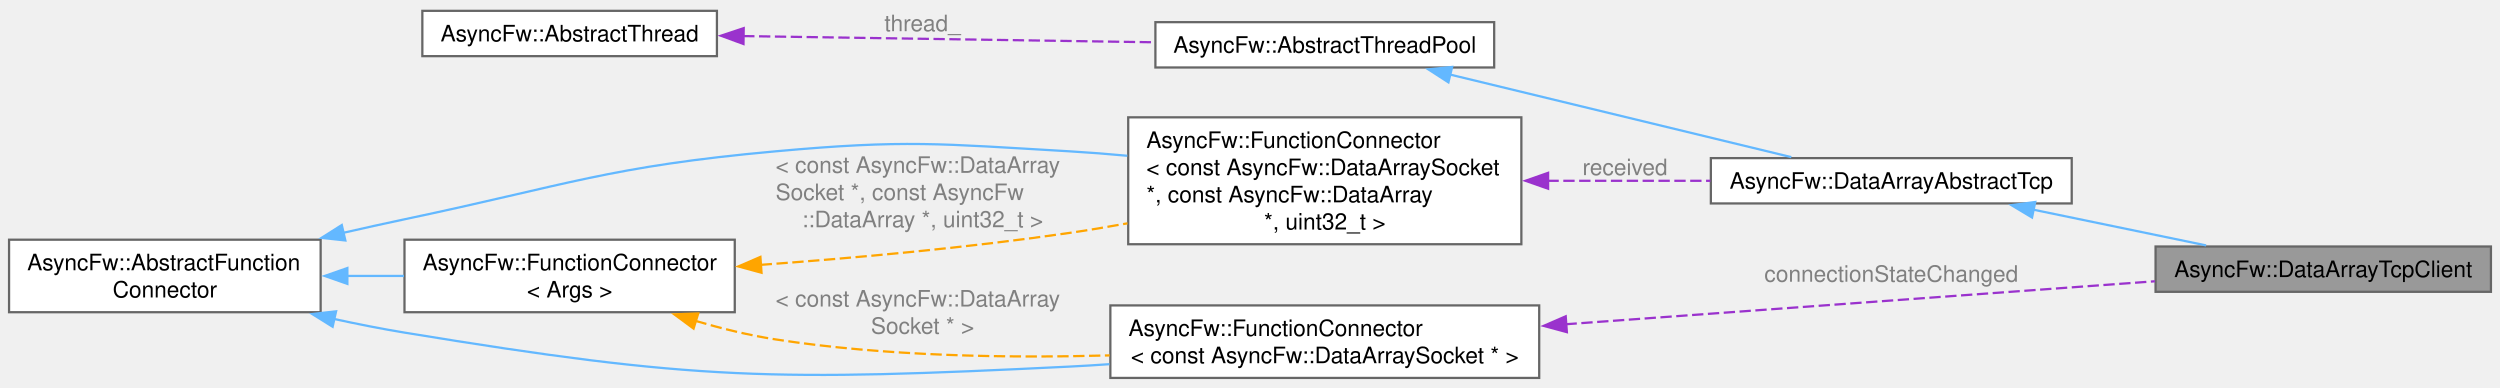
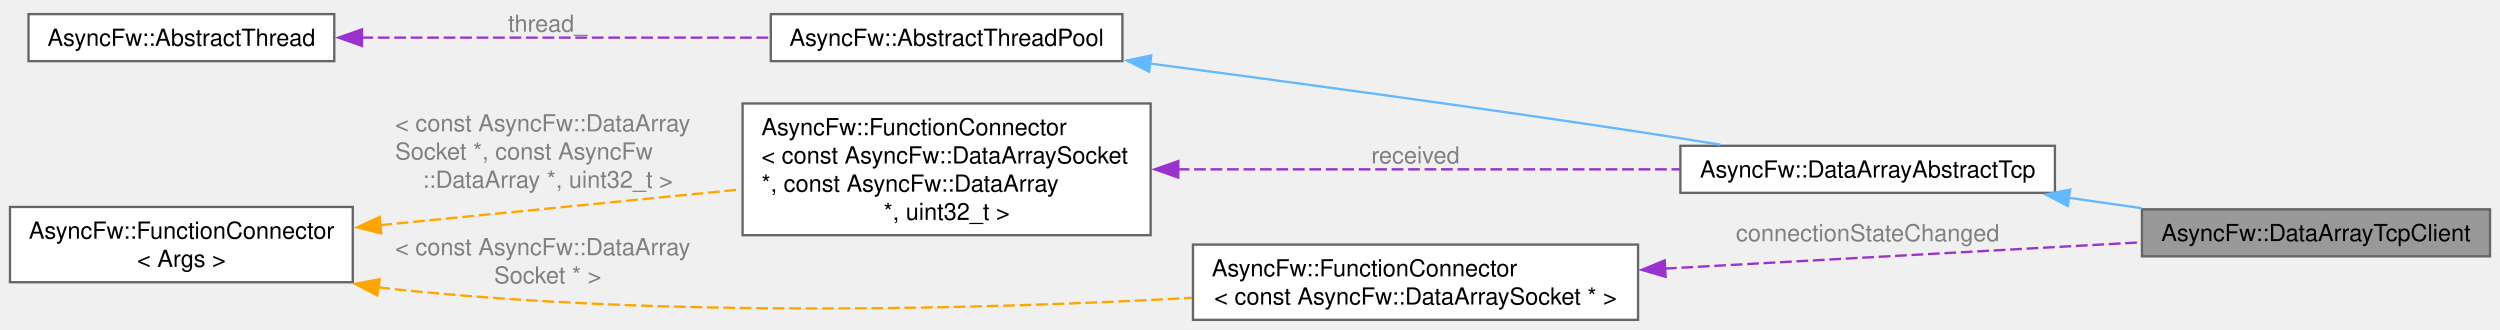
- <svg xmlns="http://www.w3.org/2000/svg" xmlns:xlink="http://www.w3.org/1999/xlink" width="1103pt" height="171pt" viewBox="0.00 0.00 1103.25 170.52">
-   <g id="graph0" class="graph" transform="scale(1 1) rotate(0) translate(4 166.52)">
+ <svg xmlns="http://www.w3.org/2000/svg" xmlns:xlink="http://www.w3.org/1999/xlink" width="1063pt" height="140pt" viewBox="0.00 0.00 1062.50 140.00">
+   <g id="graph0" class="graph" transform="scale(1 1) rotate(0) translate(4 136)">
    <g id="Node000001" class="node">
      <g id="a_Node000001">
        <a xlink:title="The DataArrayTcpClient class.">
-           <polygon fill="#999999" stroke="#666666" points="1095.25,-58 947.25,-58 947.25,-38 1095.25,-38 1095.25,-58" />
-           <text text-anchor="middle" x="1021.25" y="-44.5" font-family="Helvetica,sans-Serif" font-size="10.00">AsyncFw::DataArrayTcpClient</text>
+           <polygon fill="#999999" stroke="#666666" points="1054.5,-47 906.5,-47 906.5,-27 1054.5,-27 1054.5,-47" />
+           <text text-anchor="middle" x="980.5" y="-33.5" font-family="Helvetica,sans-Serif" font-size="10.00">AsyncFw::DataArrayTcpClient</text>
        </a>
      </g>
    </g>
    <g id="Node000002" class="node">
      <g id="a_Node000002">
        <a xlink:href="classAsyncFw_1_1DataArrayAbstractTcp.html" target="_top" xlink:title="The DataArrayAbstractTcp class.">
-           <polygon fill="white" stroke="#666666" points="910.25,-97 751,-97 751,-77 910.25,-77 910.25,-97" />
-           <text text-anchor="middle" x="830.62" y="-83.5" font-family="Helvetica,sans-Serif" font-size="10.00">AsyncFw::DataArrayAbstractTcp</text>
+           <polygon fill="white" stroke="#666666" points="869.5,-74 710.25,-74 710.25,-54 869.5,-54 869.5,-74" />
+           <text text-anchor="middle" x="789.88" y="-60.5" font-family="Helvetica,sans-Serif" font-size="10.00">AsyncFw::DataArrayAbstractTcp</text>
        </a>
      </g>
    </g>
    <g id="edge1_Node000001_Node000002" class="edge">
      <g id="a_edge1_Node000001_Node000002">
        <a xlink:title=" ">
-           <path fill="none" stroke="#63b8ff" d="M893.25,-74.26C917.96,-69.15 946.07,-63.34 969.56,-58.48" />
-           <polygon fill="#63b8ff" stroke="#63b8ff" points="892.74,-70.79 883.66,-76.24 894.16,-77.64 892.74,-70.79" />
+           <path fill="none" stroke="#63b8ff" d="M875.24,-51.92C885.62,-50.44 896.15,-48.93 906.34,-47.47" />
+           <polygon fill="#63b8ff" stroke="#63b8ff" points="874.97,-48.43 865.57,-53.31 875.97,-55.36 874.97,-48.43" />
        </a>
      </g>
    </g>
    <g id="Node000003" class="node">
      <g id="a_Node000003">
        <a xlink:href="classAsyncFw_1_1AbstractThreadPool.html" target="_top" xlink:title="Abstract base class for creating and managing thread pools.">
-           <polygon fill="white" stroke="#666666" points="655.38,-157 505.88,-157 505.88,-137 655.38,-137 655.38,-157" />
-           <text text-anchor="middle" x="580.62" y="-143.5" font-family="Helvetica,sans-Serif" font-size="10.00">AsyncFw::AbstractThreadPool</text>
+           <polygon fill="white" stroke="#666666" points="473,-130 323.5,-130 323.5,-110 473,-110 473,-130" />
+           <text text-anchor="middle" x="398.25" y="-116.5" font-family="Helvetica,sans-Serif" font-size="10.00">AsyncFw::AbstractThreadPool</text>
        </a>
      </g>
    </g>
    <g id="edge2_Node000002_Node000003" class="edge">
      <g id="a_edge2_Node000002_Node000003">
        <a xlink:title=" ">
-           <path fill="none" stroke="#63b8ff" d="M635.9,-133.87C681.13,-122.93 744.7,-107.55 786.51,-97.43" />
-           <polygon fill="#63b8ff" stroke="#63b8ff" points="635.19,-130.44 626.29,-136.19 636.84,-137.24 635.19,-130.44" />
+           <path fill="none" stroke="#63b8ff" d="M484.8,-108.97C543.28,-101.27 622.53,-90.53 692.25,-80 703.6,-78.29 715.68,-76.36 727.32,-74.46" />
+           <polygon fill="#63b8ff" stroke="#63b8ff" points="484.35,-105.5 474.89,-110.27 485.26,-112.44 484.35,-105.5" />
        </a>
      </g>
    </g>
    <g id="Node000004" class="node">
      <g id="a_Node000004">
        <a xlink:href="classAsyncFw_1_1AbstractThread.html" target="_top" xlink:title="The AbstractThread class provides the base functionality for thread management.">
-           <polygon fill="white" stroke="#666666" points="312.38,-162 182.38,-162 182.38,-142 312.38,-142 312.38,-162" />
-           <text text-anchor="middle" x="247.38" y="-148.5" font-family="Helvetica,sans-Serif" font-size="10.00">AsyncFw::AbstractThread</text>
+           <polygon fill="white" stroke="#666666" points="137.88,-130 7.88,-130 7.88,-110 137.88,-110 137.88,-130" />
+           <text text-anchor="middle" x="72.88" y="-116.5" font-family="Helvetica,sans-Serif" font-size="10.00">AsyncFw::AbstractThread</text>
        </a>
      </g>
    </g>
    <g id="edge3_Node000003_Node000004" class="edge">
      <g id="a_edge3_Node000003_Node000004">
        <a xlink:title=" ">
-           <path fill="none" stroke="#9a32cd" stroke-dasharray="5,2" d="M323.95,-150.86C378.34,-150.04 451.35,-148.94 505.42,-148.12" />
-           <polygon fill="#9a32cd" stroke="#9a32cd" points="324.1,-147.36 314.15,-151.01 324.2,-154.36 324.1,-147.36" />
+           <path fill="none" stroke="#9a32cd" stroke-dasharray="5,2" d="M149.39,-120C201.75,-120 271.15,-120 323.19,-120" />
+           <polygon fill="#9a32cd" stroke="#9a32cd" points="149.66,-116.5 139.66,-120 149.66,-123.5 149.66,-116.5" />
        </a>
      </g>
-       <text text-anchor="middle" x="403.12" y="-153.02" font-family="Helvetica,sans-Serif" font-size="10.00" fill="grey"> thread_</text>
+       <text text-anchor="middle" x="228.62" y="-122.5" font-family="Helvetica,sans-Serif" font-size="10.00" fill="grey"> thread_</text>
    </g>
    <g id="Node000005" class="node">
      <g id="a_Node000005">
        <a xlink:href="classAsyncFw_1_1FunctionConnector.html" target="_top" xlink:title=" ">
-           <polygon fill="white" stroke="#666666" points="667.38,-115 493.88,-115 493.88,-59 667.38,-59 667.38,-115" />
-           <text text-anchor="start" x="501.88" y="-101.5" font-family="Helvetica,sans-Serif" font-size="10.00">AsyncFw::FunctionConnector</text>
-           <text text-anchor="start" x="501.88" y="-89.5" font-family="Helvetica,sans-Serif" font-size="10.00">&lt; const AsyncFw::DataArraySocket</text>
-           <text text-anchor="start" x="501.88" y="-77.5" font-family="Helvetica,sans-Serif" font-size="10.00"> *, const AsyncFw::DataArray</text>
-           <text text-anchor="middle" x="580.62" y="-65.5" font-family="Helvetica,sans-Serif" font-size="10.00"> *, uint32_t &gt;</text>
+           <polygon fill="white" stroke="#666666" points="485,-92 311.5,-92 311.5,-36 485,-36 485,-92" />
+           <text text-anchor="start" x="319.5" y="-78.5" font-family="Helvetica,sans-Serif" font-size="10.00">AsyncFw::FunctionConnector</text>
+           <text text-anchor="start" x="319.5" y="-66.5" font-family="Helvetica,sans-Serif" font-size="10.00">&lt; const AsyncFw::DataArraySocket</text>
+           <text text-anchor="start" x="319.5" y="-54.5" font-family="Helvetica,sans-Serif" font-size="10.00"> *, const AsyncFw::DataArray</text>
+           <text text-anchor="middle" x="398.25" y="-42.5" font-family="Helvetica,sans-Serif" font-size="10.00"> *, uint32_t &gt;</text>
        </a>
      </g>
    </g>
    <g id="edge4_Node000002_Node000005" class="edge">
      <g id="a_edge4_Node000002_Node000005">
        <a xlink:title=" ">
-           <path fill="none" stroke="#9a32cd" stroke-dasharray="5,2" d="M678.88,-87C702.72,-87 727.95,-87 750.8,-87" />
-           <polygon fill="#9a32cd" stroke="#9a32cd" points="679.18,-83.5 669.18,-87 679.18,-90.5 679.18,-83.5" />
+           <path fill="none" stroke="#9a32cd" stroke-dasharray="5,2" d="M496.47,-64C562.39,-64 648.42,-64 710.06,-64" />
+           <polygon fill="#9a32cd" stroke="#9a32cd" points="496.75,-60.5 486.75,-64 496.75,-67.5 496.75,-60.5" />
        </a>
      </g>
-       <text text-anchor="middle" x="713.12" y="-89.5" font-family="Helvetica,sans-Serif" font-size="10.00" fill="grey"> received</text>
+       <text text-anchor="middle" x="597.62" y="-66.5" font-family="Helvetica,sans-Serif" font-size="10.00" fill="grey"> received</text>
    </g>
    <g id="Node000006" class="node">
      <g id="a_Node000006">
-         <a xlink:href="classAsyncFw_1_1AbstractFunctionConnector.html" target="_top" xlink:title="The AbstractFunctionConnector class provides the base functionality for FunctionConnector.">
-           <polygon fill="white" stroke="#666666" points="137.5,-61 0,-61 0,-29 137.5,-29 137.5,-61" />
-           <text text-anchor="start" x="8" y="-47.5" font-family="Helvetica,sans-Serif" font-size="10.00">AsyncFw::AbstractFunction</text>
-           <text text-anchor="middle" x="68.75" y="-35.5" font-family="Helvetica,sans-Serif" font-size="10.00">Connector</text>
+         <a xlink:href="classAsyncFw_1_1FunctionConnector.html" target="_top" xlink:title="Provides a thread-safe, publisher-subscriber mechanism to establish sender-to-receivers connections.">
+           <polygon fill="white" stroke="#666666" points="145.75,-48 0,-48 0,-16 145.75,-16 145.75,-48" />
+           <text text-anchor="start" x="8" y="-34.5" font-family="Helvetica,sans-Serif" font-size="10.00">AsyncFw::FunctionConnector</text>
+           <text text-anchor="middle" x="72.88" y="-22.5" font-family="Helvetica,sans-Serif" font-size="10.00">&lt; Args &gt;</text>
        </a>
      </g>
    </g>
    <g id="edge5_Node000005_Node000006" class="edge">
      <g id="a_edge5_Node000005_Node000006">
        <a xlink:title=" ">
-           <path fill="none" stroke="#63b8ff" d="M147.45,-64.03C156.55,-66.11 165.72,-68.15 174.5,-70 246.9,-85.26 264.56,-93.31 338.25,-100 395.68,-105.22 410.43,-103.34 468,-100 476.28,-99.52 484.88,-98.84 493.48,-98.04" />
-           <polygon fill="#63b8ff" stroke="#63b8ff" points="148.41,-60.66 137.88,-61.81 146.83,-67.48 148.41,-60.66" />
+           <path fill="none" stroke="orange" stroke-dasharray="5,2" d="M157.47,-40.27C204.7,-44.95 263.62,-50.78 311.24,-55.49" />
+           <polygon fill="orange" stroke="orange" points="157.85,-36.79 147.55,-39.29 157.16,-43.76 157.85,-36.79" />
        </a>
      </g>
+       <text text-anchor="start" x="163.75" y="-80.15" font-family="Helvetica,sans-Serif" font-size="10.00" fill="grey"> &lt; const AsyncFw::DataArray</text>
+       <text text-anchor="start" x="163.75" y="-68.15" font-family="Helvetica,sans-Serif" font-size="10.00" fill="grey">Socket *, const AsyncFw</text>
+       <text text-anchor="middle" x="228.62" y="-56.15" font-family="Helvetica,sans-Serif" font-size="10.00" fill="grey">::DataArray *, uint32_t &gt;</text>
    </g>
    <g id="Node000007" class="node">
      <g id="a_Node000007">
-         <a xlink:href="classAsyncFw_1_1FunctionConnector.html" target="_top" xlink:title="Provides a thread-safe, publisher-subscriber mechanism to establish sender-to-receivers connections.">
-           <polygon fill="white" stroke="#666666" points="320.25,-61 174.5,-61 174.5,-29 320.25,-29 320.25,-61" />
-           <text text-anchor="start" x="182.5" y="-47.5" font-family="Helvetica,sans-Serif" font-size="10.00">AsyncFw::FunctionConnector</text>
-           <text text-anchor="middle" x="247.38" y="-35.5" font-family="Helvetica,sans-Serif" font-size="10.00">&lt; Args &gt;</text>
+         <a xlink:href="classAsyncFw_1_1FunctionConnector.html" target="_top" xlink:title=" ">
+           <polygon fill="white" stroke="#666666" points="692.25,-32 503,-32 503,0 692.25,0 692.25,-32" />
+           <text text-anchor="start" x="511" y="-18.5" font-family="Helvetica,sans-Serif" font-size="10.00">AsyncFw::FunctionConnector</text>
+           <text text-anchor="middle" x="597.62" y="-6.5" font-family="Helvetica,sans-Serif" font-size="10.00">&lt; const AsyncFw::DataArraySocket * &gt;</text>
        </a>
      </g>
    </g>
    <g id="edge7_Node000007_Node000006" class="edge">
      <g id="a_edge7_Node000007_Node000006">
        <a xlink:title=" ">
-           <path fill="none" stroke="#63b8ff" d="M149.12,-45C157.5,-45 165.98,-45 174.27,-45" />
-           <polygon fill="#63b8ff" stroke="#63b8ff" points="149.3,-41.5 139.3,-45 149.3,-48.5 149.3,-41.5" />
+           <path fill="none" stroke="orange" stroke-dasharray="5,2" d="M156.61,-13.84C159.01,-13.53 161.4,-13.25 163.75,-13 279.98,-0.85 414.72,-4.57 502.6,-9.36" />
+           <polygon fill="orange" stroke="orange" points="156.17,-10.37 146.78,-15.28 157.18,-17.29 156.17,-10.37" />
        </a>
      </g>
+       <text text-anchor="start" x="163.75" y="-27.5" font-family="Helvetica,sans-Serif" font-size="10.00" fill="grey"> &lt; const AsyncFw::DataArray</text>
+       <text text-anchor="middle" x="228.62" y="-15.5" font-family="Helvetica,sans-Serif" font-size="10.00" fill="grey">Socket * &gt;</text>
    </g>
-     <g id="Node000008" class="node">
-       <g id="a_Node000008">
-         <a xlink:href="classAsyncFw_1_1FunctionConnector.html" target="_top" xlink:title=" ">
-           <polygon fill="white" stroke="#666666" points="675.25,-32 486,-32 486,0 675.25,0 675.25,-32" />
-           <text text-anchor="start" x="494" y="-18.5" font-family="Helvetica,sans-Serif" font-size="10.00">AsyncFw::FunctionConnector</text>
-           <text text-anchor="middle" x="580.62" y="-6.5" font-family="Helvetica,sans-Serif" font-size="10.00">&lt; const AsyncFw::DataArraySocket * &gt;</text>
+     <g id="edge6_Node000001_Node000007" class="edge">
+       <g id="a_edge6_Node000001_Node000007">
+         <a xlink:title=" ">
+           <path fill="none" stroke="#9a32cd" stroke-dasharray="5,2" d="M703.69,-21.79C768.03,-25.34 848.77,-29.79 906.23,-32.96" />
+           <polygon fill="#9a32cd" stroke="#9a32cd" points="703.97,-18.3 693.8,-21.25 703.59,-25.29 703.97,-18.3" />
        </a>
      </g>
-     </g>
-     <g id="edge9_Node000008_Node000006" class="edge">
-       <g id="a_edge9_Node000008_Node000006">
-         <a xlink:title=" ">
-           <path fill="none" stroke="#63b8ff" d="M143.47,-26.01C153.84,-23.75 164.41,-21.66 174.5,-20 303.39,1.17 337.54,1.41 468,-5 473.74,-5.28 479.64,-5.65 485.58,-6.07" />
-           <polygon fill="#63b8ff" stroke="#63b8ff" points="142.79,-22.58 133.8,-28.19 144.32,-29.41 142.79,-22.58" />
-         </a>
-       </g>
-     </g>
-     <g id="edge6_Node000005_Node000007" class="edge">
-       <g id="a_edge6_Node000005_Node000007">
-         <a xlink:title=" ">
-           <path fill="none" stroke="orange" stroke-dasharray="5,2" d="M331.68,-49.9C372.84,-52.91 423.17,-57.47 468,-64 476.32,-65.21 484.96,-66.66 493.57,-68.22" />
-           <polygon fill="orange" stroke="orange" points="332.06,-46.42 321.84,-49.2 331.57,-53.4 332.06,-46.42" />
-         </a>
-       </g>
-       <text text-anchor="start" x="338.25" y="-90.5" font-family="Helvetica,sans-Serif" font-size="10.00" fill="grey"> &lt; const AsyncFw::DataArray</text>
-       <text text-anchor="start" x="338.25" y="-78.5" font-family="Helvetica,sans-Serif" font-size="10.00" fill="grey">Socket *, const AsyncFw</text>
-       <text text-anchor="middle" x="403.12" y="-66.5" font-family="Helvetica,sans-Serif" font-size="10.00" fill="grey">::DataArray *, uint32_t &gt;</text>
-     </g>
-     <g id="edge10_Node000008_Node000007" class="edge">
-       <g id="a_edge10_Node000008_Node000007">
-         <a xlink:title=" ">
-           <path fill="none" stroke="orange" stroke-dasharray="5,2" d="M302.9,-25.18C314.43,-21.79 326.62,-18.79 338.25,-17 386.5,-9.56 440.82,-8.68 485.7,-9.94" />
-           <polygon fill="orange" stroke="orange" points="302.07,-21.77 293.54,-28.07 304.13,-28.46 302.07,-21.77" />
-         </a>
-       </g>
-       <text text-anchor="start" x="338.25" y="-31.5" font-family="Helvetica,sans-Serif" font-size="10.00" fill="grey"> &lt; const AsyncFw::DataArray</text>
-       <text text-anchor="middle" x="403.12" y="-19.5" font-family="Helvetica,sans-Serif" font-size="10.00" fill="grey">Socket * &gt;</text>
-     </g>
-     <g id="edge8_Node000001_Node000008" class="edge">
-       <g id="a_edge8_Node000001_Node000008">
-         <a xlink:title=" ">
-           <path fill="none" stroke="#9a32cd" stroke-dasharray="5,2" d="M686.86,-23.68C767.21,-29.54 875.85,-37.47 946.96,-42.65" />
-           <polygon fill="#9a32cd" stroke="#9a32cd" points="687.46,-20.21 677.23,-22.97 686.95,-27.19 687.46,-20.21" />
-         </a>
-       </g>
-       <text text-anchor="middle" x="830.62" y="-42.44" font-family="Helvetica,sans-Serif" font-size="10.00" fill="grey"> connectionStateChanged</text>
+       <text text-anchor="middle" x="789.88" y="-33.43" font-family="Helvetica,sans-Serif" font-size="10.00" fill="grey"> connectionStateChanged</text>
    </g>
  </g>
</svg>
